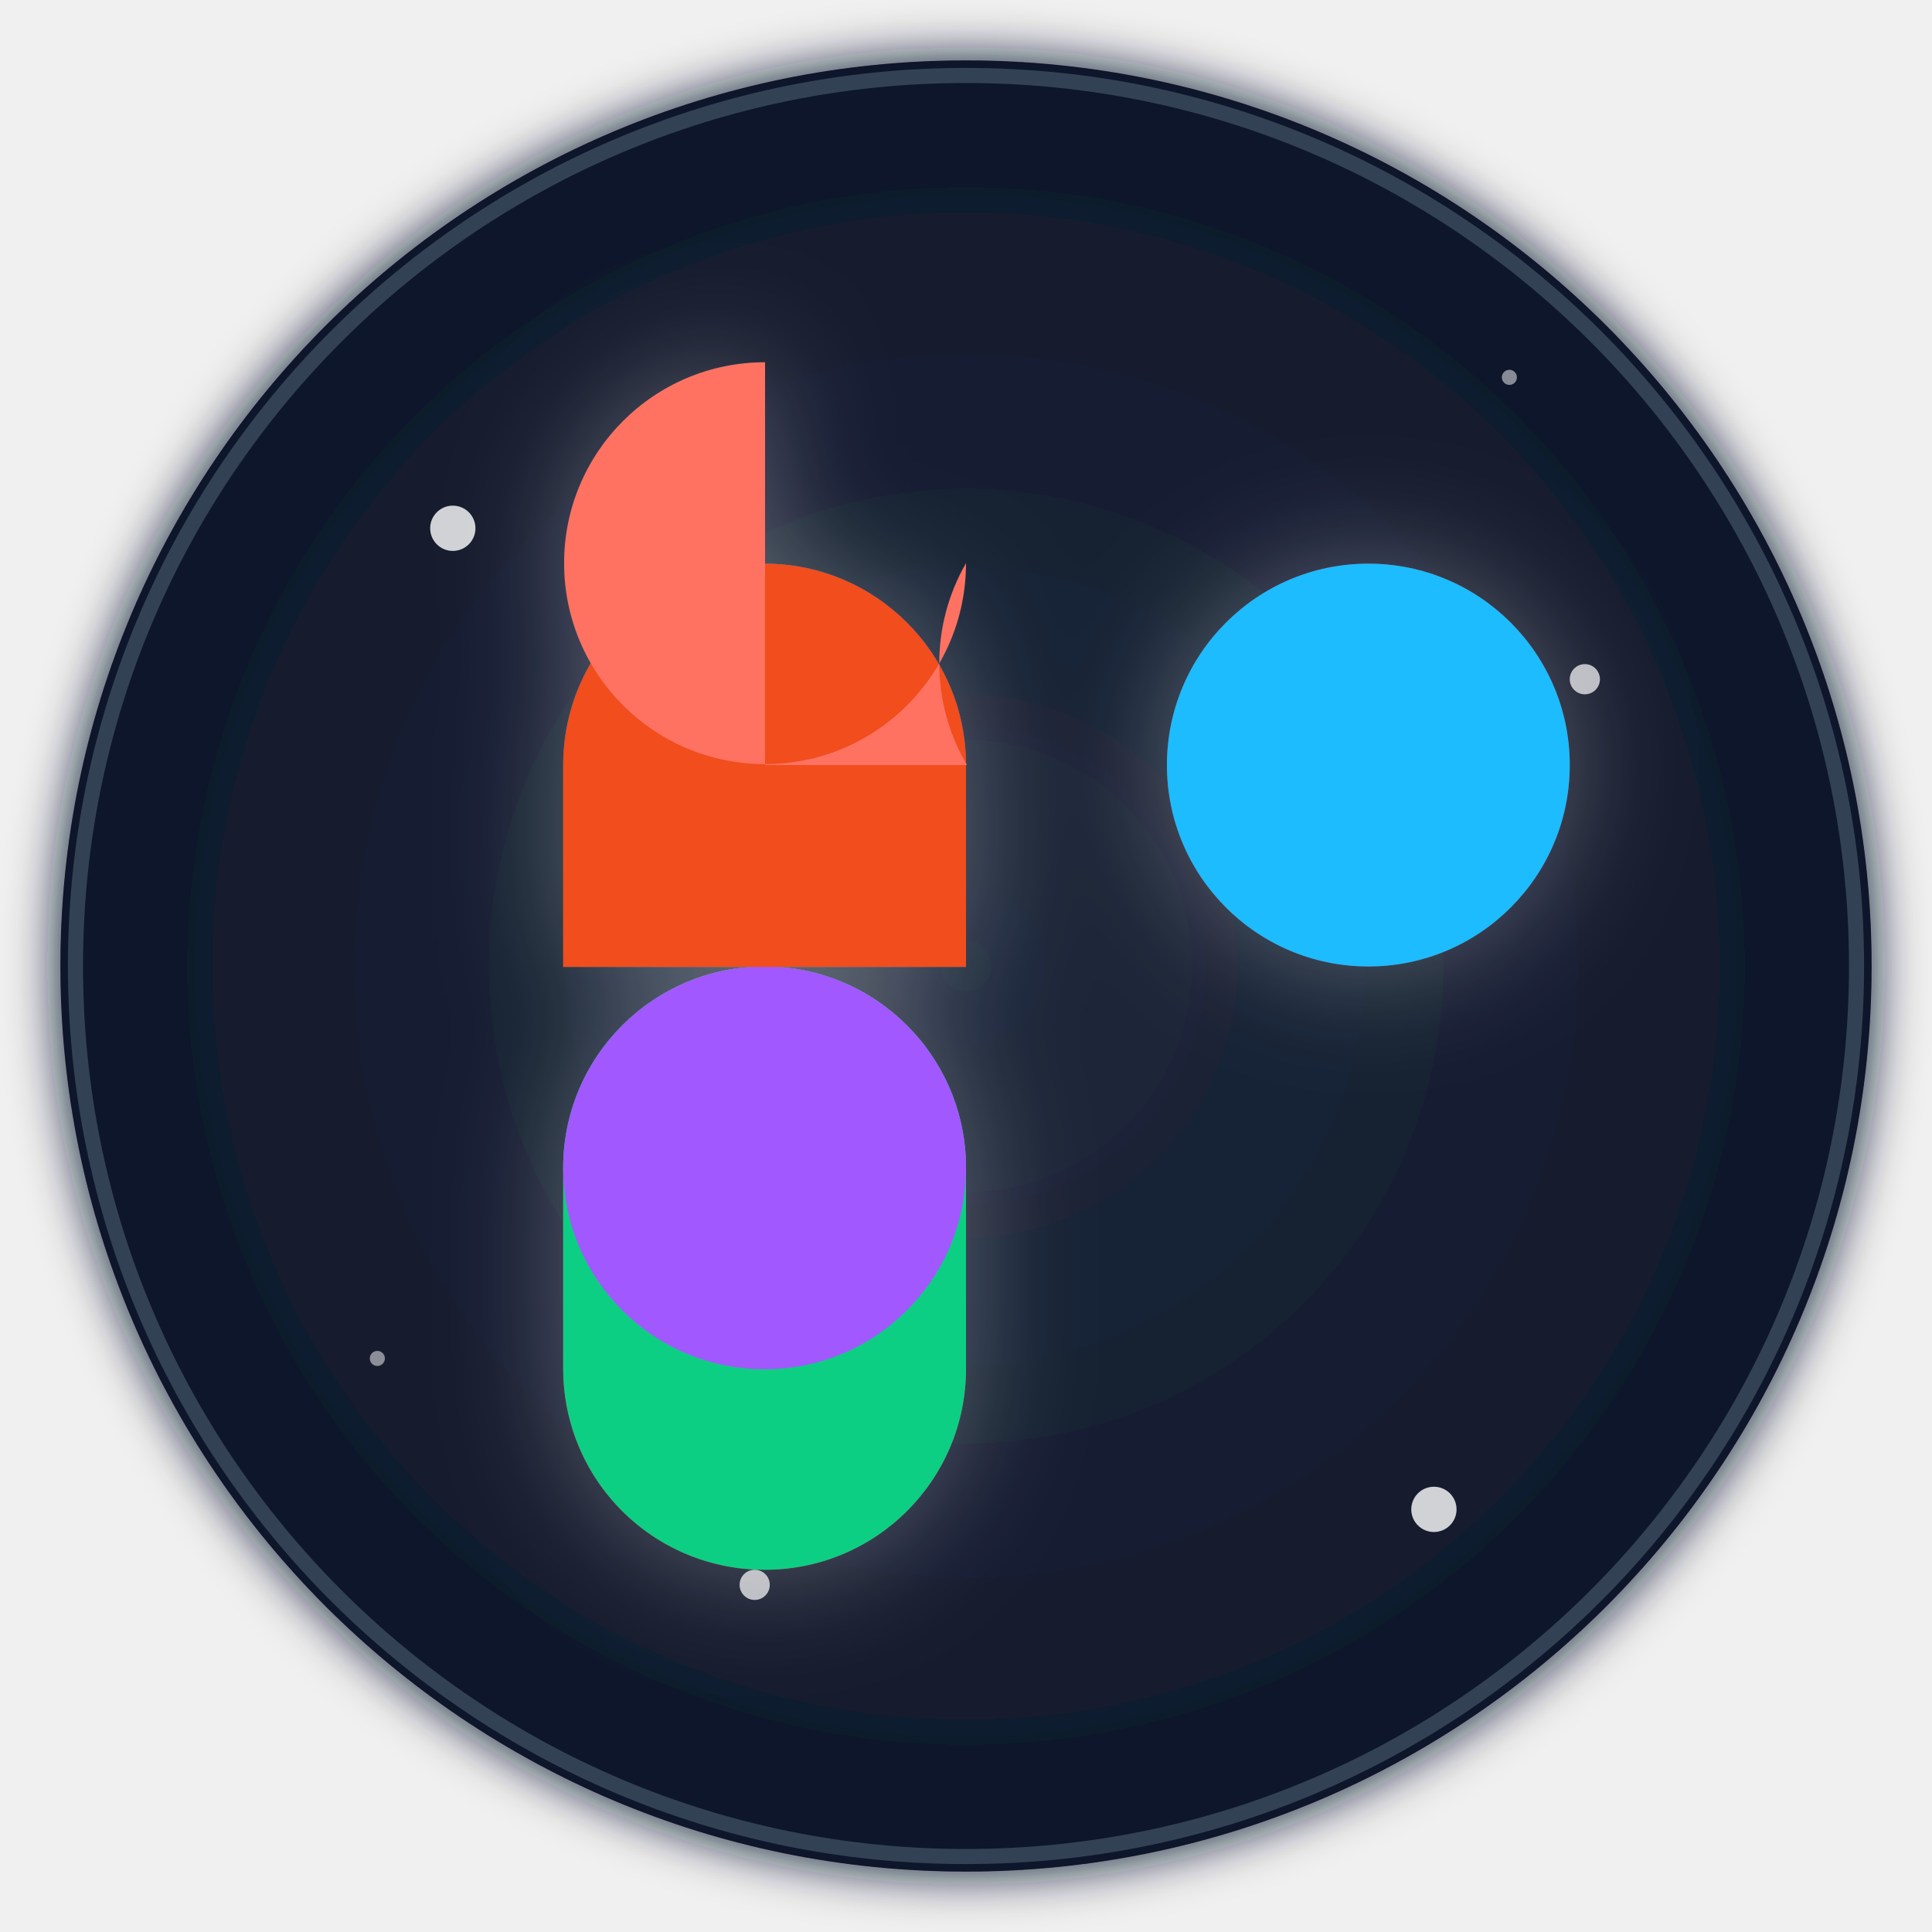
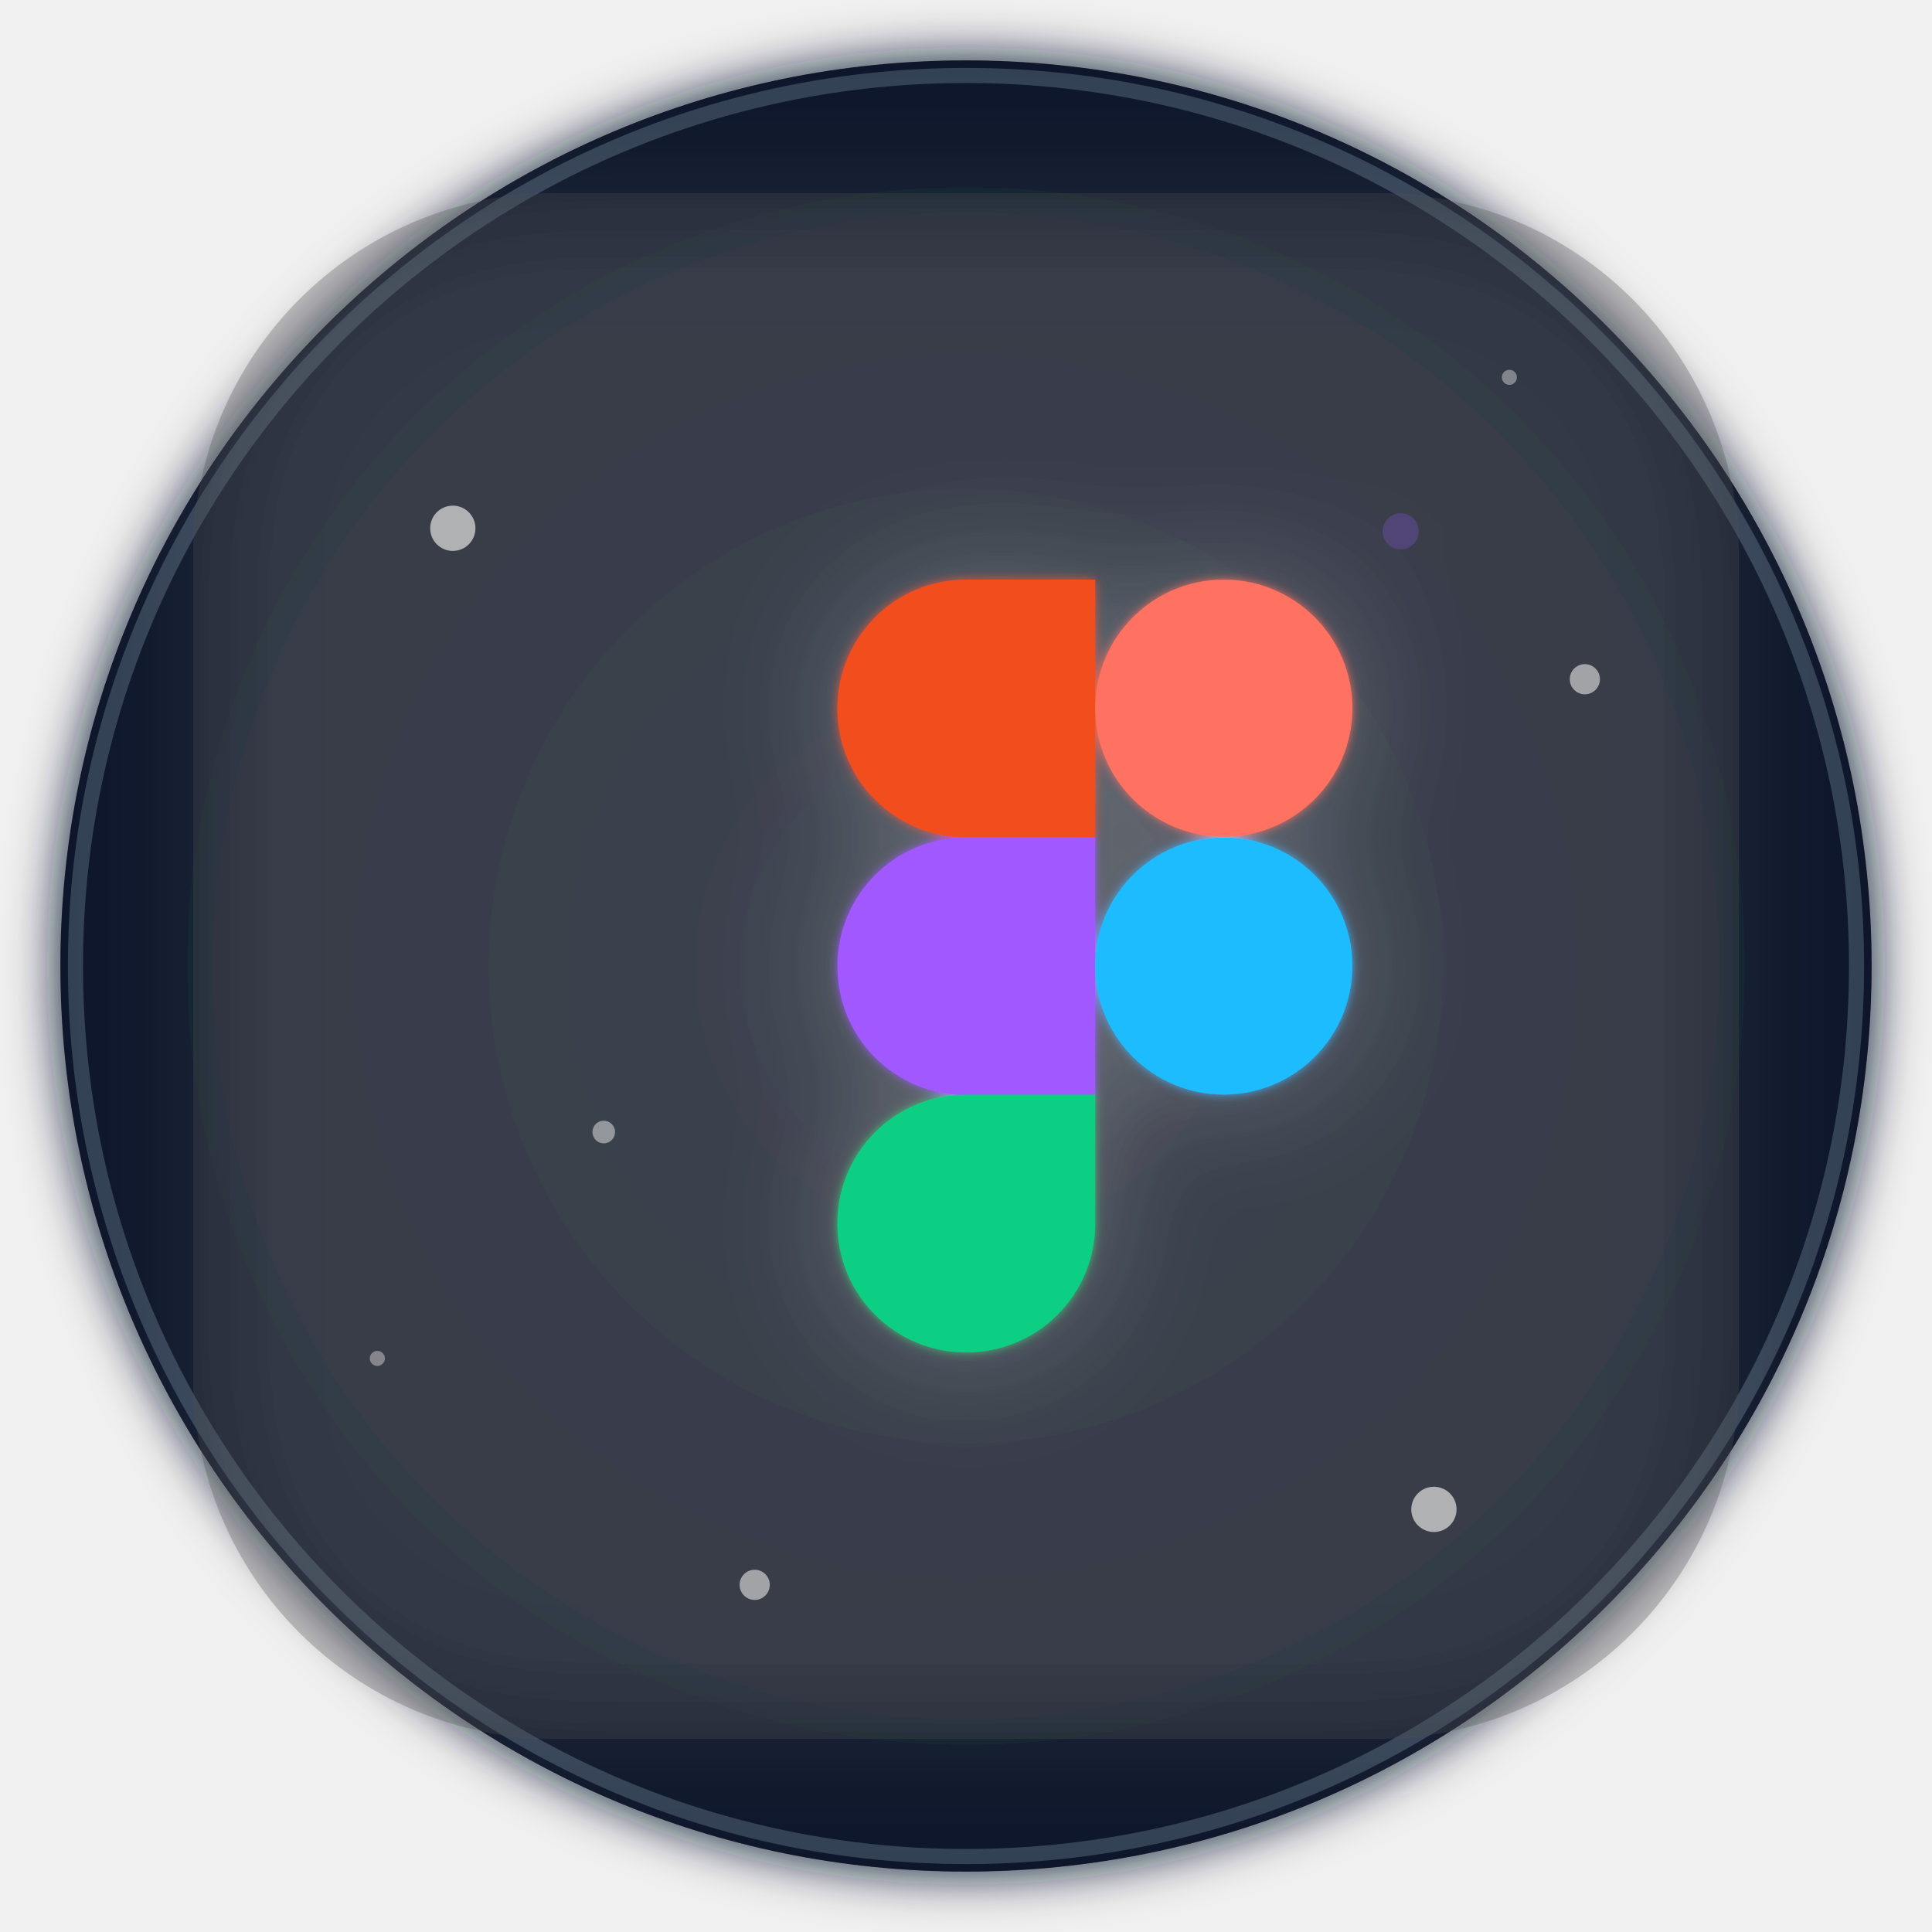
<svg xmlns="http://www.w3.org/2000/svg" width="256" height="256" viewBox="0 0 256 256" fill="none">
  <defs>
    <radialGradient id="grad1" cx="50%" cy="50%" r="50%" fx="50%" fy="50%">
      <stop offset="0%" style="stop-color:#1e293b;stop-opacity:1" />
      <stop offset="100%" style="stop-color:#0f172a;stop-opacity:1" />
    </radialGradient>
    <filter id="glow">
      <feGaussianBlur stdDeviation="3.5" result="coloredBlur" />
      <feMerge>
        <feMergeNode in="coloredBlur" />
        <feMergeNode in="SourceGraphic" />
      </feMerge>
    </filter>
  </defs>
  <circle cx="128" cy="128" r="120" fill="url(#grad1)" filter="url(#glow)" />
  <circle cx="128" cy="128" r="118" fill="transparent" stroke="#334155" stroke-width="2" />
  <circle cx="60" cy="70" r="3" fill="white" opacity="0.8" />
  <circle cx="190" cy="200" r="3" fill="white" opacity="0.8" />
  <circle cx="100" cy="210" r="2" fill="white" opacity="0.7" />
  <circle cx="210" cy="90" r="2" fill="white" opacity="0.7" />
  <circle cx="80" cy="150" r="1.5" fill="white" opacity="0.6" />
  <circle cx="170" cy="120" r="1.5" fill="white" opacity="0.6" />
  <circle cx="50" cy="180" r="1" fill="white" opacity="0.5" />
  <circle cx="200" cy="50" r="1" fill="white" opacity="0.5" />
  <g style="filter: drop-shadow(0 0 8px rgba(255, 255, 255, 0.3));">
-     <g transform="translate(128, 128) scale(1.25) translate(-64, -64)">
-       <path d="M42.7 128a21.3 21.3 0 0 1-21.4-21.3V85.4a21.3 21.3 0 1 1 42.7 0v21.3A21.3 21.3 0 0 1 42.7 128z" fill="#0acf83" />
-       <path d="M21.3 85.4a21.3 21.3 0 1 1 42.7 0 21.3 21.3 0 0 1-42.7 0" fill="#a259ff" />
-       <path d="M21.3 42.7a21.3 21.3 0 1 1 42.7 0v21.4H21.3V42.7z" fill="#f24e1e" />
-       <path d="M64 21.3A21.3 21.3 0 1 1 42.7 0v42.7h21.4A21.3 21.3 0 0 1 64 21.3z" fill="#ff7262" />
-       <path d="M85.3 42.7a21.3 21.3 0 1 1 42.7 0 21.3 21.3 0 0 1-42.7 0" fill="#1abcfe" />
+     <g transform="translate(128, 128) scale(0.8) translate(-128, -128)">
+       <rect width="256" height="256" rx="60" fill="#1E1E1E" opacity="0.3" />
+       <g filter="url(#figmaGlow)" transform="translate(128, 128) translate(-21.3, -64)">
+         <path d="M0 21.3a21.3 21.3 0 0 1 21.3-21.3h21.4v42.7H21.3A21.3 21.3 0 0 1 0 21.3z" fill="#F24E1E">
+           <animate attributeName="fill" values="#F24E1E;#FF6B35;#F24E1E" dur="8s" repeatCount="indefinite" />
+         </path>
+         <path d="M0 64a21.3 21.3 0 0 1 21.3-21.3h21.4V85.4H21.3A21.3 21.3 0 0 1 0 64z" fill="#A259FF">
+           <animate attributeName="fill" values="#A259FF;#B366FF;#A259FF" dur="8s" begin="1s" repeatCount="indefinite" />
+         </path>
+         <path d="M0 106.7a21.3 21.3 0 0 1 21.3-21.4h21.4v21.4a21.3 21.3 0 0 1-21.4 21.3A21.3 21.3 0 0 1 0 106.7z" fill="#0ACF83">
+           <animate attributeName="fill" values="#0ACF83;#1DD1A1;#0ACF83" dur="8s" begin="2s" repeatCount="indefinite" />
+         </path>
+         <circle cx="64" cy="21.3" r="21.3" fill="#FF7262">
+           <animate attributeName="fill" values="#FF7262;#FF8A80;#FF7262" dur="8s" begin="3s" repeatCount="indefinite" />
+         </circle>
+         <circle cx="64" cy="64" r="21.3" fill="#1ABCFE">
+           <animate attributeName="fill" values="#1ABCFE;#40C4FF;#1ABCFE" dur="8s" begin="4s" repeatCount="indefinite" />
+         </circle>
+       </g>
+       <circle cx="200" cy="56" r="3" fill="#A259FF" opacity="0.3">
+         <animate attributeName="opacity" values="0.3;0.7;0.3" dur="5s" repeatCount="indefinite" />
+       </circle>
+       <defs>
+         <filter id="figmaGlow">
+           <feGaussianBlur stdDeviation="1" result="coloredBlur" />
+           <feMerge>
+             <feMergeNode in="coloredBlur" />
+             <feMergeNode in="SourceGraphic" />
+           </feMerge>
+         </filter>
+       </defs>
    </g>
  </g>
</svg>
